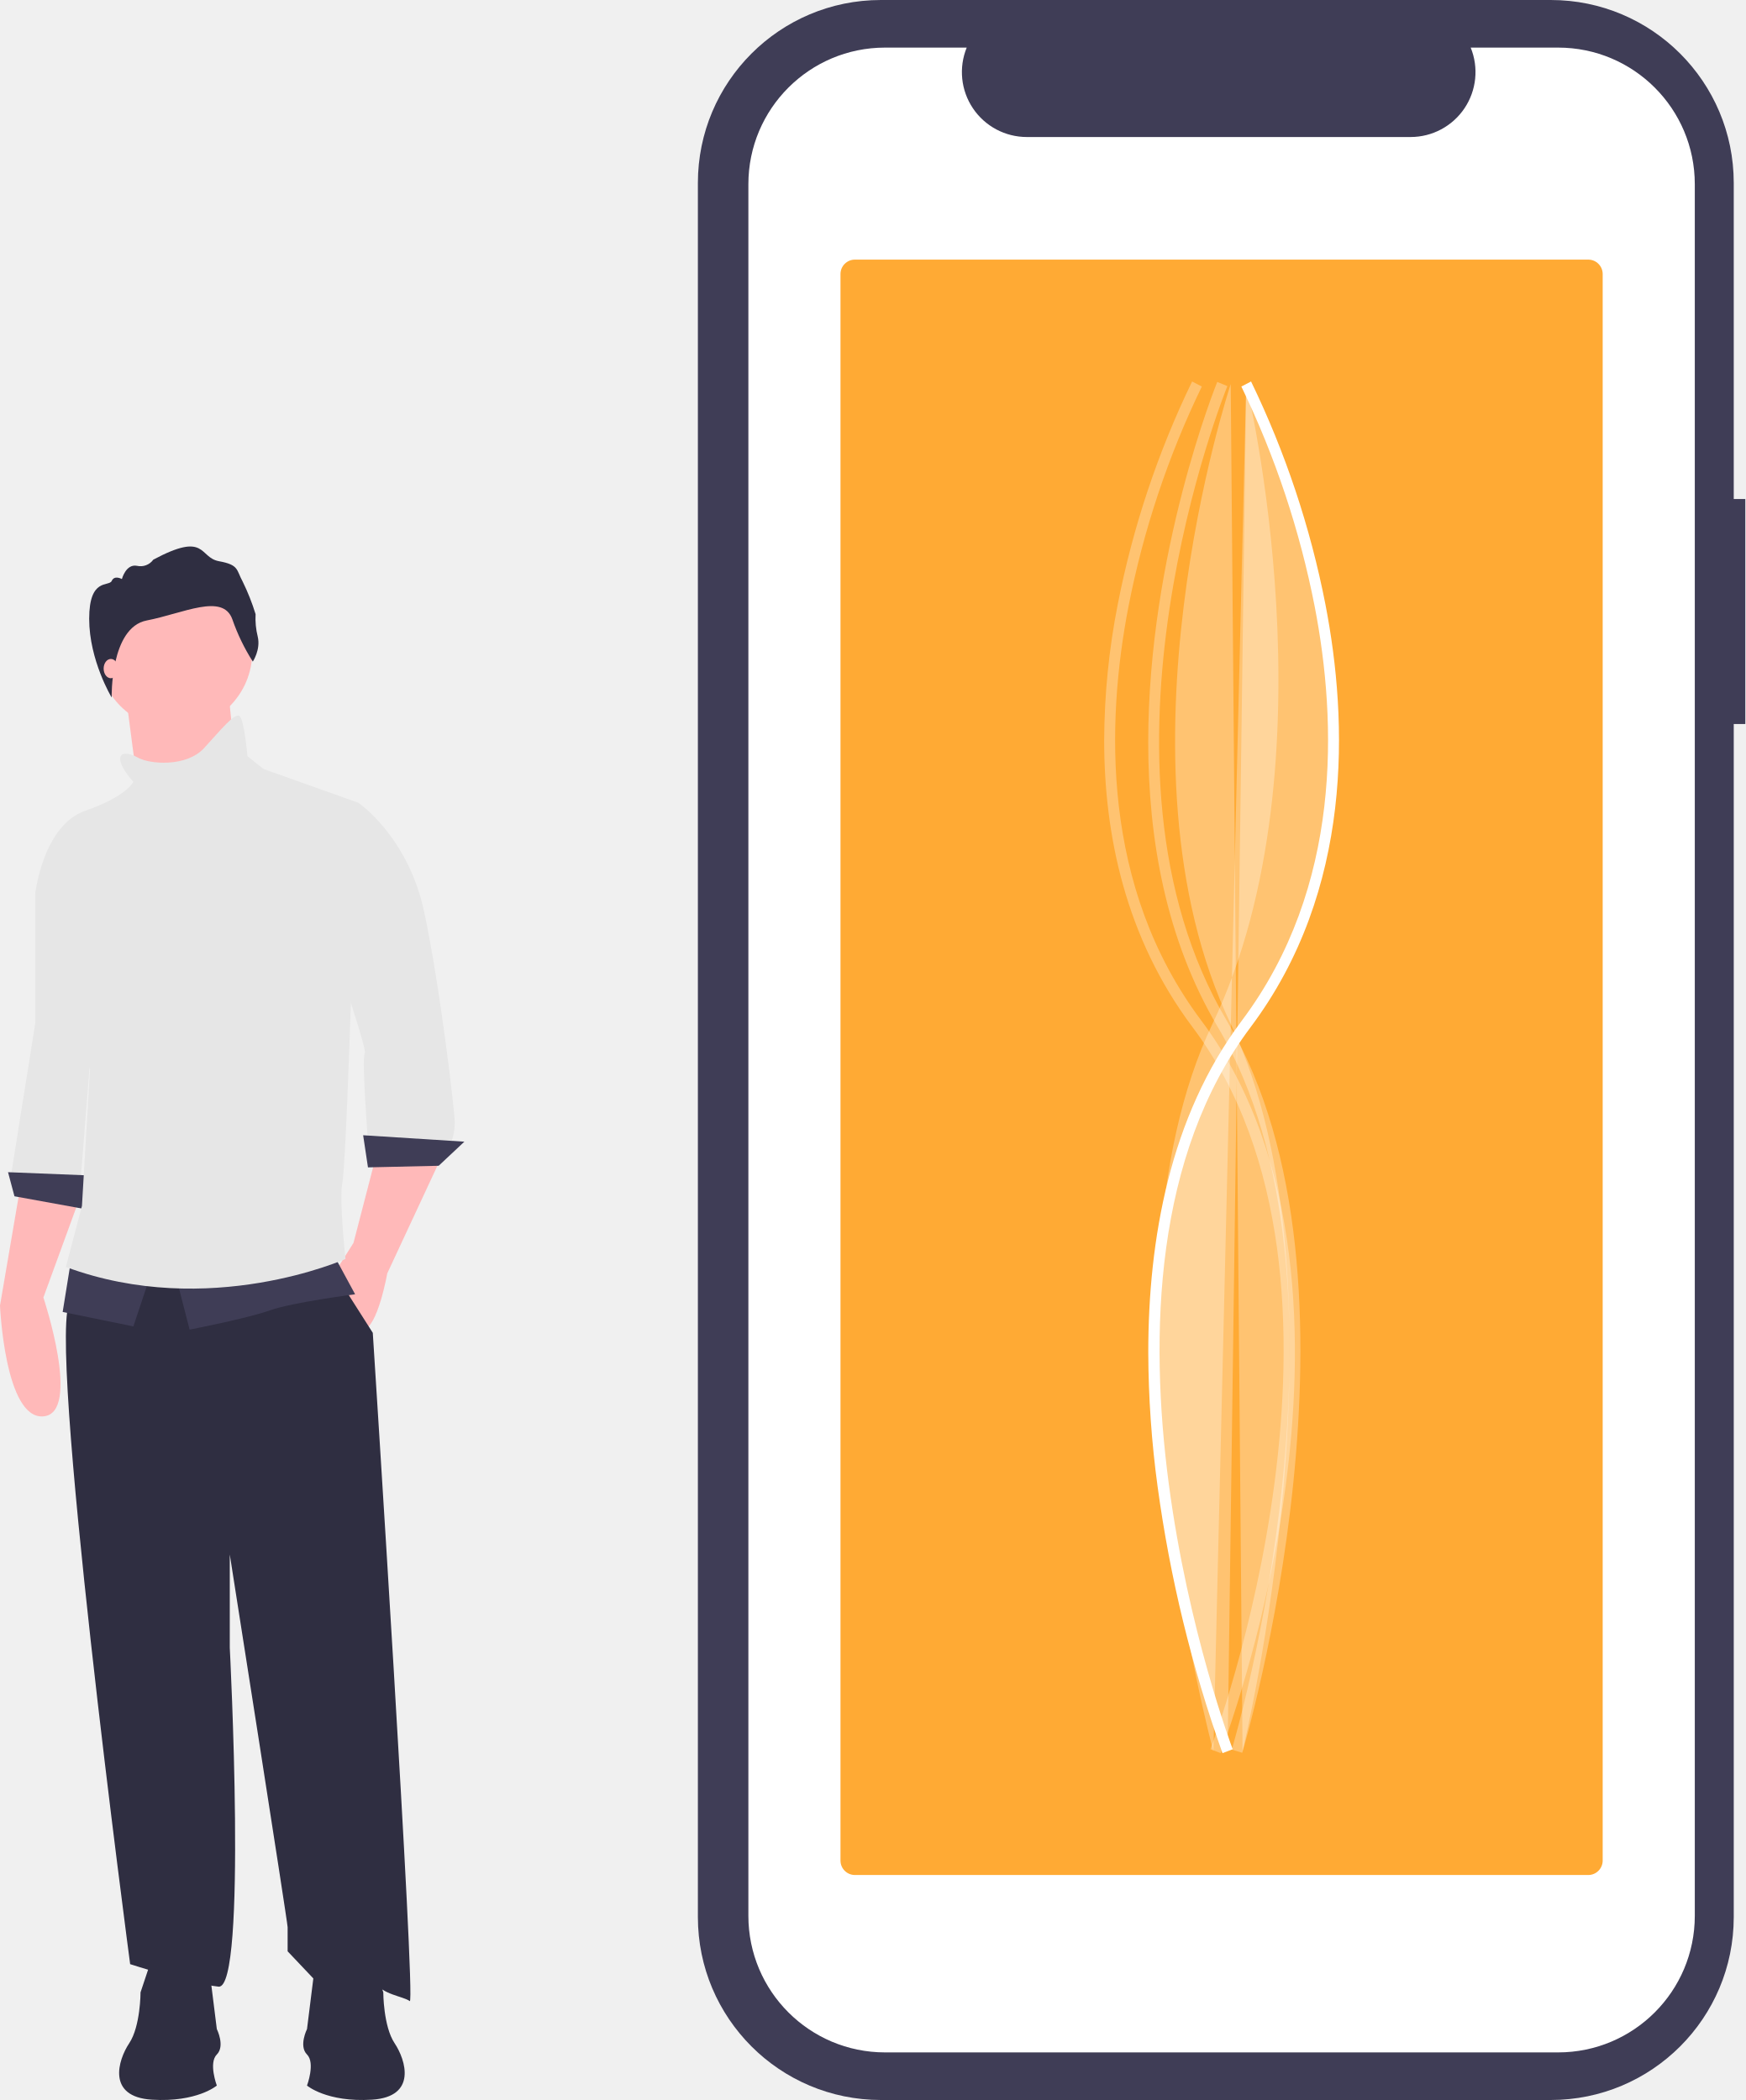
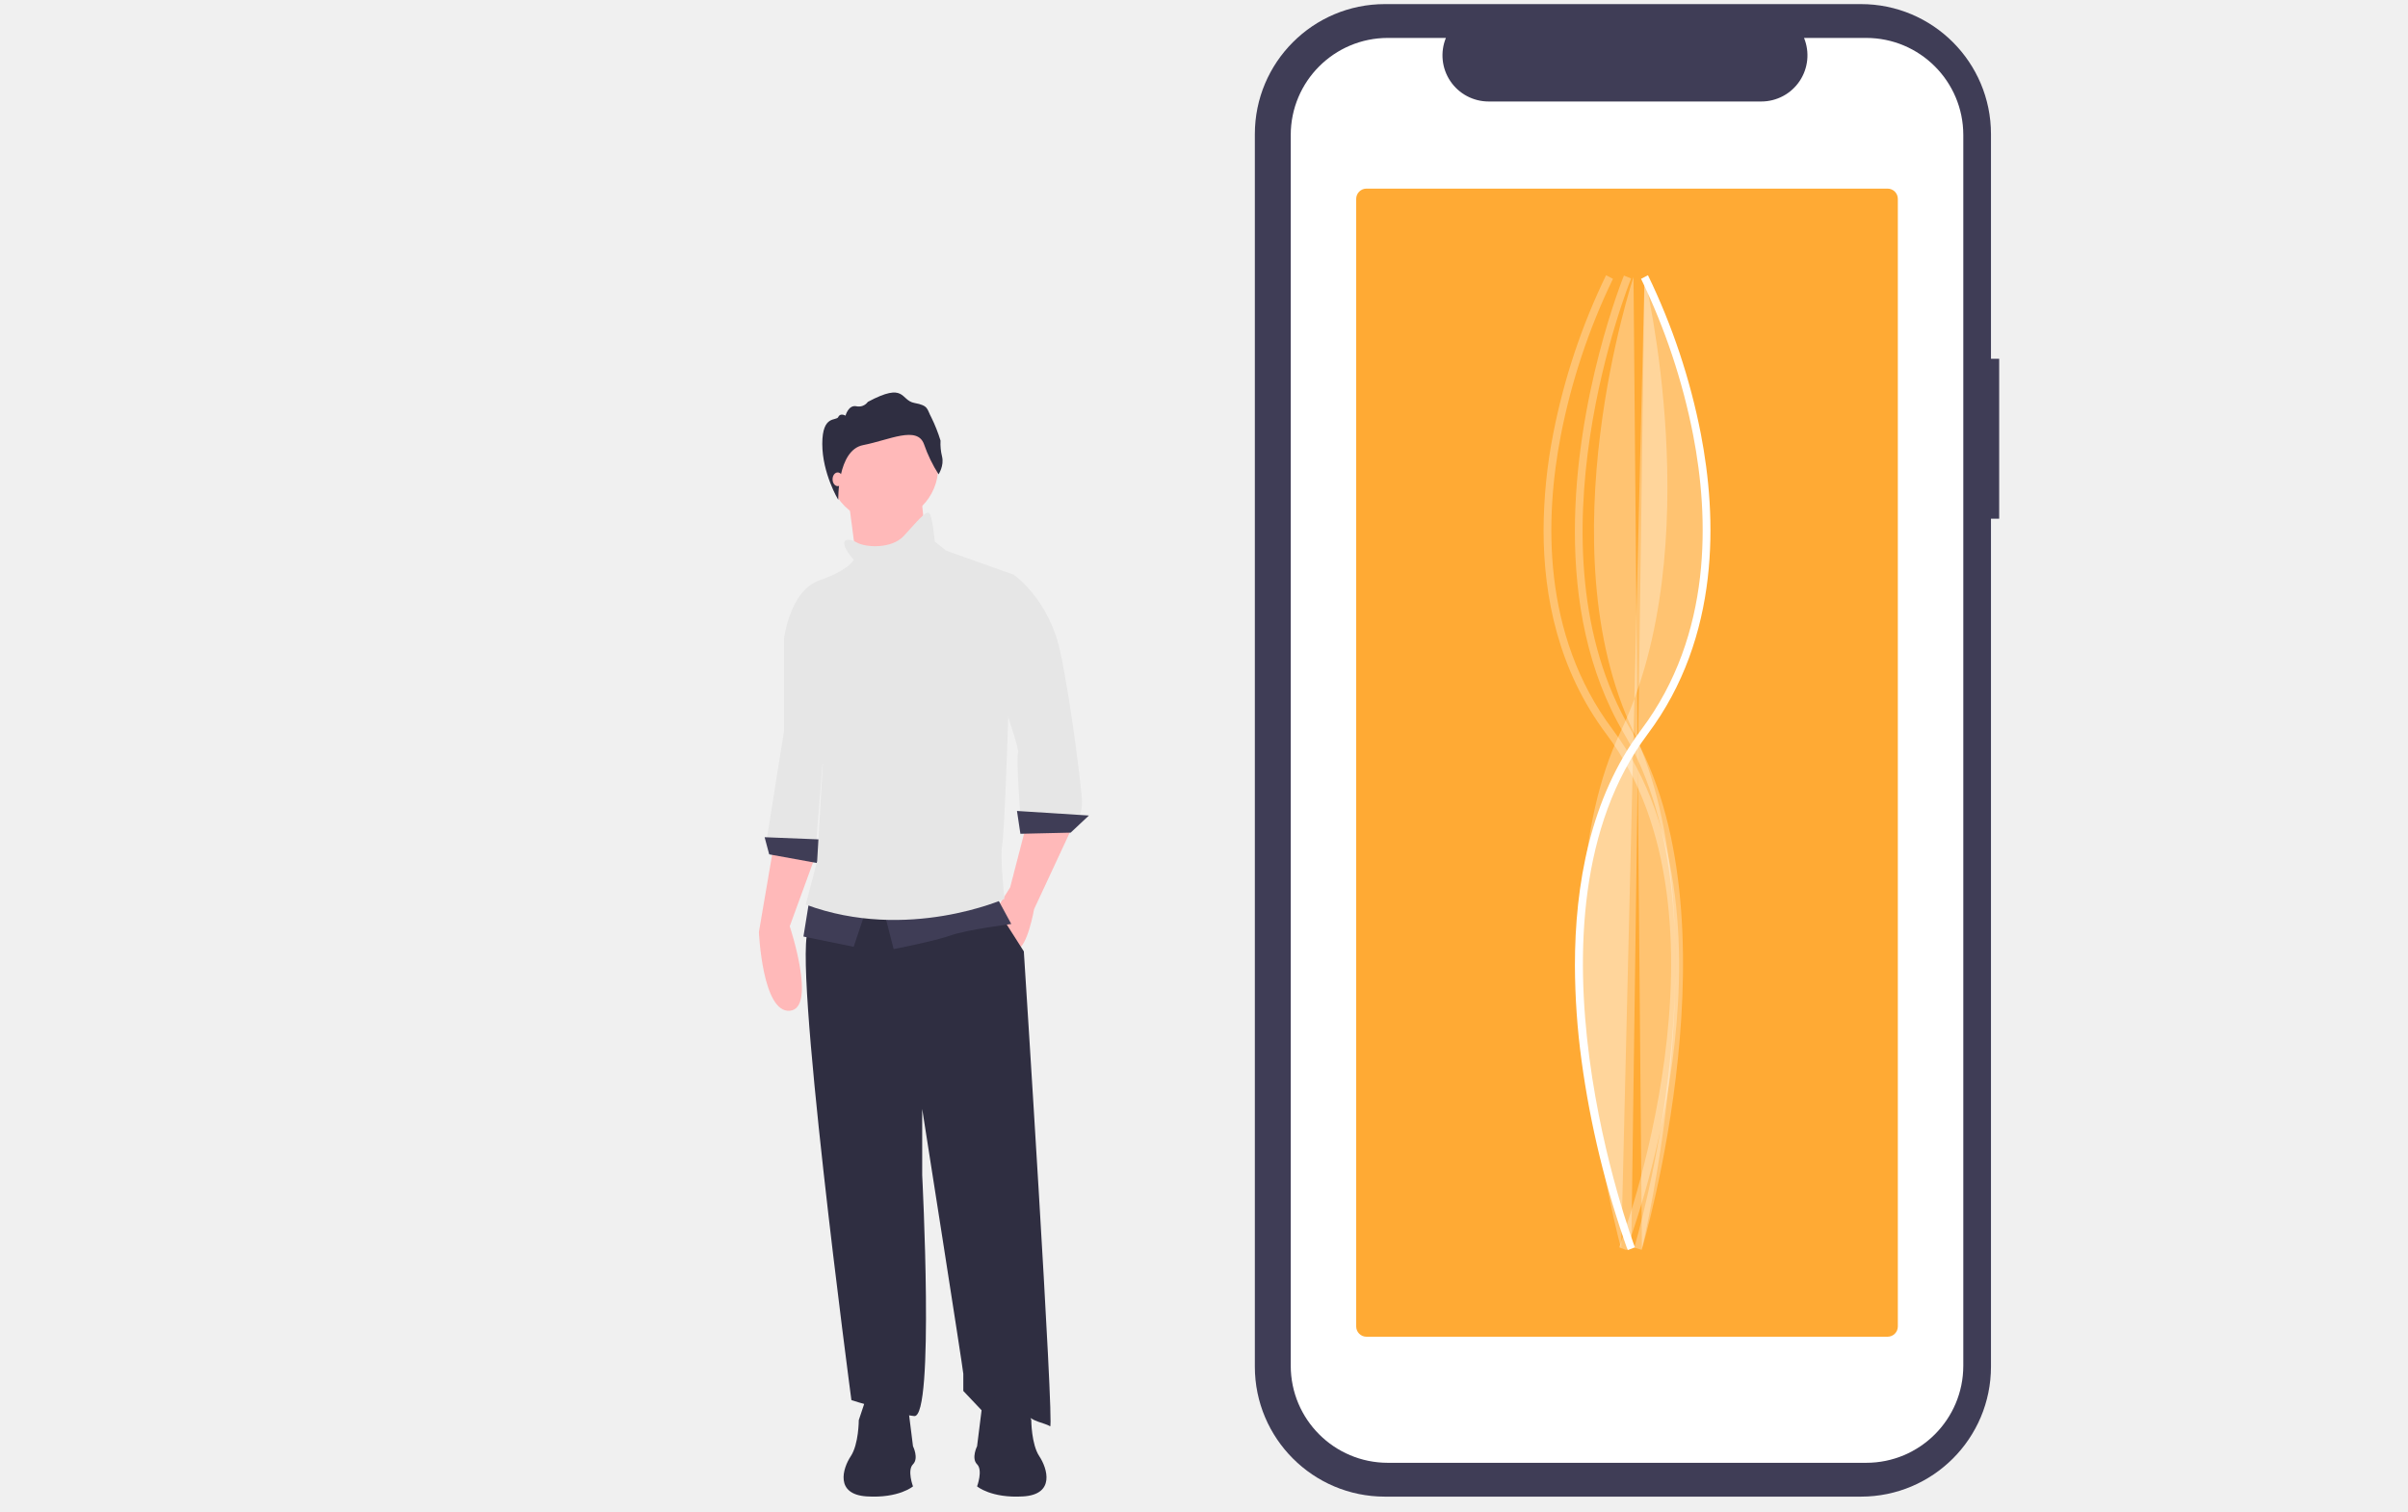
- <svg xmlns="http://www.w3.org/2000/svg" id="a94a9f60-17a5-42de-a684-10576d4e5b49" data-name="Layer 1" width="604.682" height="727.778" viewBox="0 0 604.682 727.778">
-   <path d="M304.896,496.245l-7.237,42.311s1.67,39.527,15.031,38.414,0-41.197,0-41.197l12.805-35.073Z" transform="translate(-297.6589 -86.11098)" fill="#ffb9b9" />
-   <path d="M330.505,433.336l-5.011,62.909-23.939-3.34,8.351-52.331V395.479l9.464-9.464Z" transform="translate(-297.6589 -86.11098)" fill="#e6e6e6" />
-   <polygon points="5.01 414.587 29.506 419.041 30.62 407.35 2.784 406.237 5.01 414.587" fill="#3f3d56" />
-   <polygon points="43.702 241.726 46.208 260.933 48.713 280.14 82.673 275.13 79.332 241.726 43.702 241.726" fill="#ffb9b9" />
-   <path d="M427.931,486.781l-7.794,30.063-6.681,10.578s5.011,20.042,10.021,19.485,8.351-19.485,8.351-19.485l18.928-40.64Z" transform="translate(-297.6589 -86.11098)" fill="#ffb9b9" />
-   <path d="M334.959,509.606s-3.897,18.928-12.805,27.279,20.599,229.925,20.599,229.925,20.599,6.681,30.62,7.794,3.897-117.468,3.897-117.468V624.847s20.042,127.488,20.042,129.159v8.351l10.021,10.578s17.258-4.454,20.042,0,10.021,5.01,12.248,6.681-12.805-231.595-12.805-231.595l-15.588-24.496Z" transform="translate(-297.6589 -86.11098)" fill="#2f2e41" />
-   <circle cx="60.682" cy="225.86" r="26.722" fill="#ffb9b9" />
-   <path d="M409.003,402.716c0,1.113,16.145,46.764,15.031,48.435s1.113,30.619,1.113,30.619h28.949a19.715,19.715,0,0,0,1.113-6.681c0-3.897-5.011-46.764-10.578-72.93S421.807,364.303,421.807,364.303l-3.897,2.227S409.003,401.603,409.003,402.716Z" transform="translate(-297.6589 -86.11098)" fill="#e6e6e6" />
-   <polygon points="127.488 404.567 151.984 404.01 160.892 395.659 125.818 393.432 127.488 404.567" fill="#3f3d56" />
-   <path d="M358.341,527.421l5.01,19.485s20.042-3.897,27.836-6.681,29.506-5.567,29.506-5.567l-7.237-13.361Z" transform="translate(-297.6589 -86.11098)" fill="#3f3d56" />
-   <polygon points="24.496 437.413 21.712 454.671 46.208 459.682 52.332 441.31 24.496 437.413" fill="#3f3d56" />
-   <path d="M343.867,357.066s-2.227,5.01-16.702,10.021-17.258,28.393-17.258,28.393,17.258,46.764,16.702,50.105,2.227,11.134,2.227,11.134l-2.784,47.321-5.567,21.155c49.548,18.372,96.869-2.784,96.869-2.784s-2.227-20.599-1.113-26.166,2.784-56.785,2.784-56.785l2.784-75.157-32.846-11.691-5.567-4.454s-1.113-12.805-2.784-13.918-6.124,4.454-12.248,11.134-18.928,5.567-22.825,3.34-5.567-1.113-5.567-1.113C337.186,349.828,343.867,357.066,343.867,357.066Z" transform="translate(-297.6589 -86.11098)" fill="#e6e6e6" />
-   <path d="M378.151,300.719c-3.309-9.179-16.97-2.028-29.671.427s-12.13,26.692-12.13,26.692-7.794-12.871-7.794-27.279,6.849-10.993,7.81-13.127,3.522-.64,3.522-.64,1.388-5.337,5.23-4.589a5.446,5.446,0,0,0,5.657-2.135c18.571-9.926,15.689-.747,22.734.534s5.977,2.988,8.218,7.044a77.115,77.115,0,0,1,4.483,11.313,26.201,26.201,0,0,0,.747,7.791c1.067,4.483-1.708,8.645-1.708,8.645A69.972,69.972,0,0,1,378.151,300.719Z" transform="translate(-297.6589 -86.11098)" fill="#2f2e41" />
-   <ellipse cx="38.414" cy="231.706" rx="2.505" ry="3.34" fill="#ffb9b9" />
-   <path d="M369.845,765.817l2.936,23.492s2.936,5.873,0,8.809,0,10.767,0,10.767-6.852,5.873-22.513,4.894-11.746-13.704-7.831-19.577,3.915-17.619,3.915-17.619l3.915-11.746Z" transform="translate(-297.6589 -86.11098)" fill="#2f2e41" />
-   <path d="M406.962,765.817l-2.936,23.492s-2.936,5.873,0,8.809,0,10.767,0,10.767,6.852,5.873,22.513,4.894,11.746-13.704,7.831-19.577-3.915-17.619-3.915-17.619l-3.915-11.746Z" transform="translate(-297.6589 -86.11098)" fill="#2f2e41" />
-   <path d="M902.341,259.058h-3.999V149.513A63.402,63.402,0,0,0,834.941,86.111H602.854a63.402,63.402,0,0,0-63.402,63.402V750.487a63.402,63.402,0,0,0,63.402,63.402H834.94a63.402,63.402,0,0,0,63.402-63.402V337.034h3.999Z" transform="translate(-297.6589 -86.11098)" fill="#3f3d56" />
-   <path d="M837.499,102.606h-30.295a22.495,22.495,0,0,1-20.827,30.991H653.417a22.495,22.495,0,0,1-20.827-30.991H604.294a47.348,47.348,0,0,0-47.348,47.348V750.046a47.348,47.348,0,0,0,47.348,47.348H837.499a47.348,47.348,0,0,0,47.348-47.348h0V149.954A47.348,47.348,0,0,0,837.499,102.606Z" transform="translate(-297.6589 -86.11098)" fill="#fff" />
-   <path d="M593.859,176.083a5.006,5.006,0,0,0-5,5V730.918a5.006,5.006,0,0,0,5,5H847.934a5.006,5.006,0,0,0,5-5V181.083a5.006,5.006,0,0,0-5-5Z" transform="translate(-297.6589 -86.11098)" fill="#ffaa34" />
-   <path d="M695.496,554.786c0-38.915,7.41-81.621,32.415-114.961,34.813-46.418,32.956-103.608,25.265-143.409A312.515,312.515,0,0,0,727.746,220.071l3.362-1.753A316.486,316.486,0,0,1,756.879,295.597c7.855,40.584,9.732,98.945-25.936,146.503-66.819,89.093-6.806,248.624-6.194,250.224l-3.539,1.359a459.412,459.412,0,0,1-22.476-92.328A352.972,352.972,0,0,1,695.496,554.786Z" transform="translate(-297.6589 -86.11098)" fill="#fff" />
-   <path d="M729.427,219.176s31.68,130.797-11.696,221.787.322,252.116.322,252.116" transform="translate(-297.6589 -86.11098)" fill="#fff" opacity="0.3" style="isolation:isolate" />
-   <path d="M680.215,342.658a249.188,249.188,0,0,1,4.699-47.061,316.486,316.486,0,0,1,25.771-77.28l3.362,1.753a312.515,312.515,0,0,0-25.43,76.345c-7.69,39.8-9.548,96.99,25.265,143.409,35.637,47.516,35.537,114.073,29.177,161.53a459.412,459.412,0,0,1-22.476,92.328l-3.539-1.359c.614-1.601,60.628-161.129-6.194-250.224C687.46,410.913,680.215,375.077,680.215,342.658Z" transform="translate(-297.6589 -86.11098)" fill="#fff" opacity="0.3" style="isolation:isolate" />
-   <path d="M695.48,343.302c0-65.653,23.554-123.955,23.914-124.83l3.506,1.444c-.535,1.298-52.886,130.965-.122,220.081,53.683,90.657,5.765,251.938,5.274,253.556l-3.628-1.1c.485-1.601,47.923-161.303-4.907-250.525C701.486,411.479,695.48,376.452,695.48,343.302Z" transform="translate(-297.6589 -86.11098)" fill="#fff" opacity="0.3" style="isolation:isolate" />
-   <path d="M724.062,219.195s-43.376,130.778,0,221.768,4.098,252.041,4.098,252.041" transform="translate(-297.6589 -86.11098)" fill="#fff" opacity="0.3" style="isolation:isolate" />
-   <path d="M729.427,219.195s68.242,130.778,0,221.768-6.448,252.041-6.448,252.041" transform="translate(-297.6589 -86.11098)" fill="#fff" opacity="0.3" style="isolation:isolate" />
+ <svg xmlns="http://www.w3.org/2000/svg" width="1174" height="737">
+   <g>
+     <rect fill="none" id="canvas_background" height="739" width="1176" y="-1" x="-1" />
+   </g>
+   <g>
+     <path id="svg_1" fill="#ffb9b9" d="m377.237,412.134l-7.237,42.311s1.67,39.527 15.031,38.414s0,-41.197 0,-41.197l12.805,-35.073l-20.599,-4.454z" />
+     <path id="svg_2" fill="#e6e6e6" d="m402.846,349.225l-5.011,62.909l-23.939,-3.34l8.351,-52.331l0,-45.094l9.464,-9.464l11.134,47.321z" />
+     <polygon id="svg_3" fill="#3f3d56" points="375.01,416.587 399.506,421.041 400.62,409.35 372.784,408.237 375.01,416.587 " />
+     <polygon id="svg_4" fill="#ffb9b9" points="413.702,243.726 416.208,262.933 418.713,282.14 452.673,277.13 449.332,243.726 413.702,243.726 " />
+     <path id="svg_5" fill="#ffb9b9" d="m500.272,402.67l-7.794,30.063l-6.681,10.578s5.011,20.042 10.021,19.485s8.351,-19.485 8.351,-19.485l18.928,-40.64l-22.825,0z" />
+     <path id="svg_6" fill="#2f2e41" d="m407.3,425.495s-3.897,18.928 -12.805,27.279s20.599,229.925 20.599,229.925s20.599,6.681 30.62,7.794s3.897,-117.468 3.897,-117.468l0,-32.29s20.042,127.488 20.042,129.159l0,8.351l10.021,10.578s17.258,-4.454 20.042,0s10.021,5.01 12.248,6.681s-12.805,-231.595 -12.805,-231.595l-15.588,-24.496l-76.27,-13.918z" />
+     <circle id="svg_7" fill="#ffb9b9" r="26.722" cy="227.86" cx="430.682" />
+     <path id="svg_8" fill="#e6e6e6" d="m481.344,318.605c0,1.113 16.145,46.764 15.031,48.435s1.113,30.619 1.113,30.619l28.949,0a19.715,19.715 0 0 0 1.113,-6.681c0,-3.897 -5.011,-46.764 -10.578,-72.93s-22.825,-37.857 -22.825,-37.857l-3.897,2.227s-8.907,35.073 -8.907,36.187z" />
+     <polygon id="svg_9" fill="#3f3d56" points="497.488,406.567 521.984,406.01 530.892,397.659 495.818,395.432 497.488,406.567 " />
+     <path id="svg_10" fill="#3f3d56" d="m430.682,443.31l5.01,19.485s20.042,-3.897 27.836,-6.681s29.506,-5.567 29.506,-5.567l-7.237,-13.361l-55.115,6.124z" />
+     <polygon id="svg_11" fill="#3f3d56" points="394.496,439.413 391.712,456.671 416.208,461.682 422.332,443.31 394.496,439.413 " />
+     <path id="svg_12" fill="#e6e6e6" d="m416.208,272.955s-2.227,5.01 -16.702,10.021s-17.258,28.393 -17.258,28.393s17.258,46.764 16.702,50.105s2.227,11.134 2.227,11.134l-2.784,47.321l-5.567,21.155c49.548,18.372 96.869,-2.784 96.869,-2.784s-2.227,-20.599 -1.113,-26.166s2.784,-56.785 2.784,-56.785l2.784,-75.157l-32.846,-11.691l-5.567,-4.454s-1.113,-12.805 -2.784,-13.918s-6.124,4.454 -12.248,11.134s-18.928,5.567 -22.825,3.34s-5.567,-1.113 -5.567,-1.113c-2.784,2.227 3.897,9.464 3.897,9.464z" />
+     <path id="svg_13" fill="#2f2e41" d="m450.492,216.608c-3.309,-9.179 -16.97,-2.028 -29.671,0.427s-12.13,26.692 -12.13,26.692s-7.794,-12.871 -7.794,-27.279s6.849,-10.993 7.81,-13.127s3.522,-0.64 3.522,-0.64s1.388,-5.337 5.23,-4.589a5.446,5.446 0 0 0 5.657,-2.135c18.571,-9.926 15.689,-0.747 22.734,0.534s5.977,2.988 8.218,7.044a77.115,77.115 0 0 1 4.483,11.313a26.201,26.201 0 0 0 0.747,7.791c1.067,4.483 -1.708,8.645 -1.708,8.645a69.972,69.972 0 0 1 -7.098,-14.675z" />
+     <ellipse id="svg_14" fill="#ffb9b9" ry="3.34" rx="2.505" cy="233.706" cx="408.414" />
+     <path id="svg_15" fill="#2f2e41" d="m442.186,681.706l2.936,23.492s2.936,5.873 0,8.809s0,10.767 0,10.767s-6.852,5.873 -22.513,4.894s-11.746,-13.704 -7.831,-19.577s3.915,-17.619 3.915,-17.619l3.915,-11.746l19.577,0.979z" />
+     <path id="svg_16" fill="#2f2e41" d="m479.303,681.706l-2.936,23.492s-2.936,5.873 0,8.809s0,10.767 0,10.767s6.852,5.873 22.513,4.894s11.746,-13.704 7.831,-19.577s-3.915,-17.619 -3.915,-17.619l-3.915,-11.746l-19.577,0.979z" />
+     <path id="svg_17" fill="#3f3d56" d="m974.682,174.947l-3.999,0l0,-109.545a63.402,63.402 0 0 0 -63.402,-63.402l-232.087,0a63.402,63.402 0 0 0 -63.402,63.402l0,600.974a63.402,63.402 0 0 0 63.402,63.402l232.087,0a63.402,63.402 0 0 0 63.402,-63.402l0,-413.453l3.999,0l0,-77.976z" />
+     <path id="svg_18" fill="#fff" d="m909.84,18.495l-30.295,0a22.495,22.495 0 0 1 -20.827,30.991l-132.959,0a22.495,22.495 0 0 1 -20.827,-30.991l-28.296,0a47.348,47.348 0 0 0 -47.348,47.348l0,600.093a47.348,47.348 0 0 0 47.348,47.348l233.204,0a47.348,47.348 0 0 0 47.348,-47.348l0,0l0,-600.093a47.348,47.348 0 0 0 -47.348,-47.348z" />
+     <path id="svg_19" fill="#ffaa34" d="m666.2,91.972a5.006,5.006 0 0 0 -5,5l0,549.835a5.006,5.006 0 0 0 5,5l254.074,0a5.006,5.006 0 0 0 5,-5l0,-549.835a5.006,5.006 0 0 0 -5,-5l-254.074,0z" />
+     <path id="svg_20" fill="#fff" d="m767.837,470.675c0,-38.915 7.41,-81.621 32.415,-114.961c34.813,-46.418 32.956,-103.608 25.265,-143.409a312.515,312.515 0 0 0 -25.43,-76.345l3.362,-1.753a316.486,316.486 0 0 1 25.771,77.28c7.855,40.584 9.732,98.945 -25.936,146.503c-66.819,89.093 -6.806,248.624 -6.194,250.224l-3.539,1.359a459.412,459.412 0 0 1 -22.476,-92.328a352.972,352.972 0 0 1 -3.238,-46.568z" />
+     <path id="svg_21" opacity="0.3" fill="#fff" d="m801.768,135.065s31.68,130.797 -11.696,221.787s0.322,252.116 0.322,252.116" />
+     <path id="svg_22" opacity="0.3" fill="#fff" d="m752.556,258.547a249.188,249.188 0 0 1 4.699,-47.061a316.486,316.486 0 0 1 25.771,-77.28l3.362,1.753a312.515,312.515 0 0 0 -25.43,76.345c-7.69,39.8 -9.548,96.99 25.265,143.409c35.637,47.516 35.537,114.073 29.177,161.53a459.412,459.412 0 0 1 -22.476,92.328l-3.539,-1.359c0.614,-1.601 60.628,-161.129 -6.194,-250.224c-23.391,-31.187 -30.635,-67.023 -30.635,-99.442z" />
+     <path id="svg_23" opacity="0.3" fill="#fff" d="m767.821,259.191c0,-65.653 23.554,-123.955 23.914,-124.83l3.506,1.444c-0.535,1.298 -52.886,130.965 -0.122,220.081c53.683,90.657 5.765,251.938 5.274,253.556l-3.628,-1.1c0.485,-1.601 47.923,-161.303 -4.907,-250.525c-18.03,-30.448 -24.036,-65.476 -24.036,-98.626z" />
+     <path id="svg_24" opacity="0.3" fill="#fff" d="m796.403,135.084s-43.376,130.778 0,221.768s4.098,252.041 4.098,252.041" />
+     <path id="svg_25" opacity="0.3" fill="#fff" d="m801.768,135.084s68.242,130.778 0,221.768s-6.448,252.041 -6.448,252.041" />
+   </g>
</svg>
